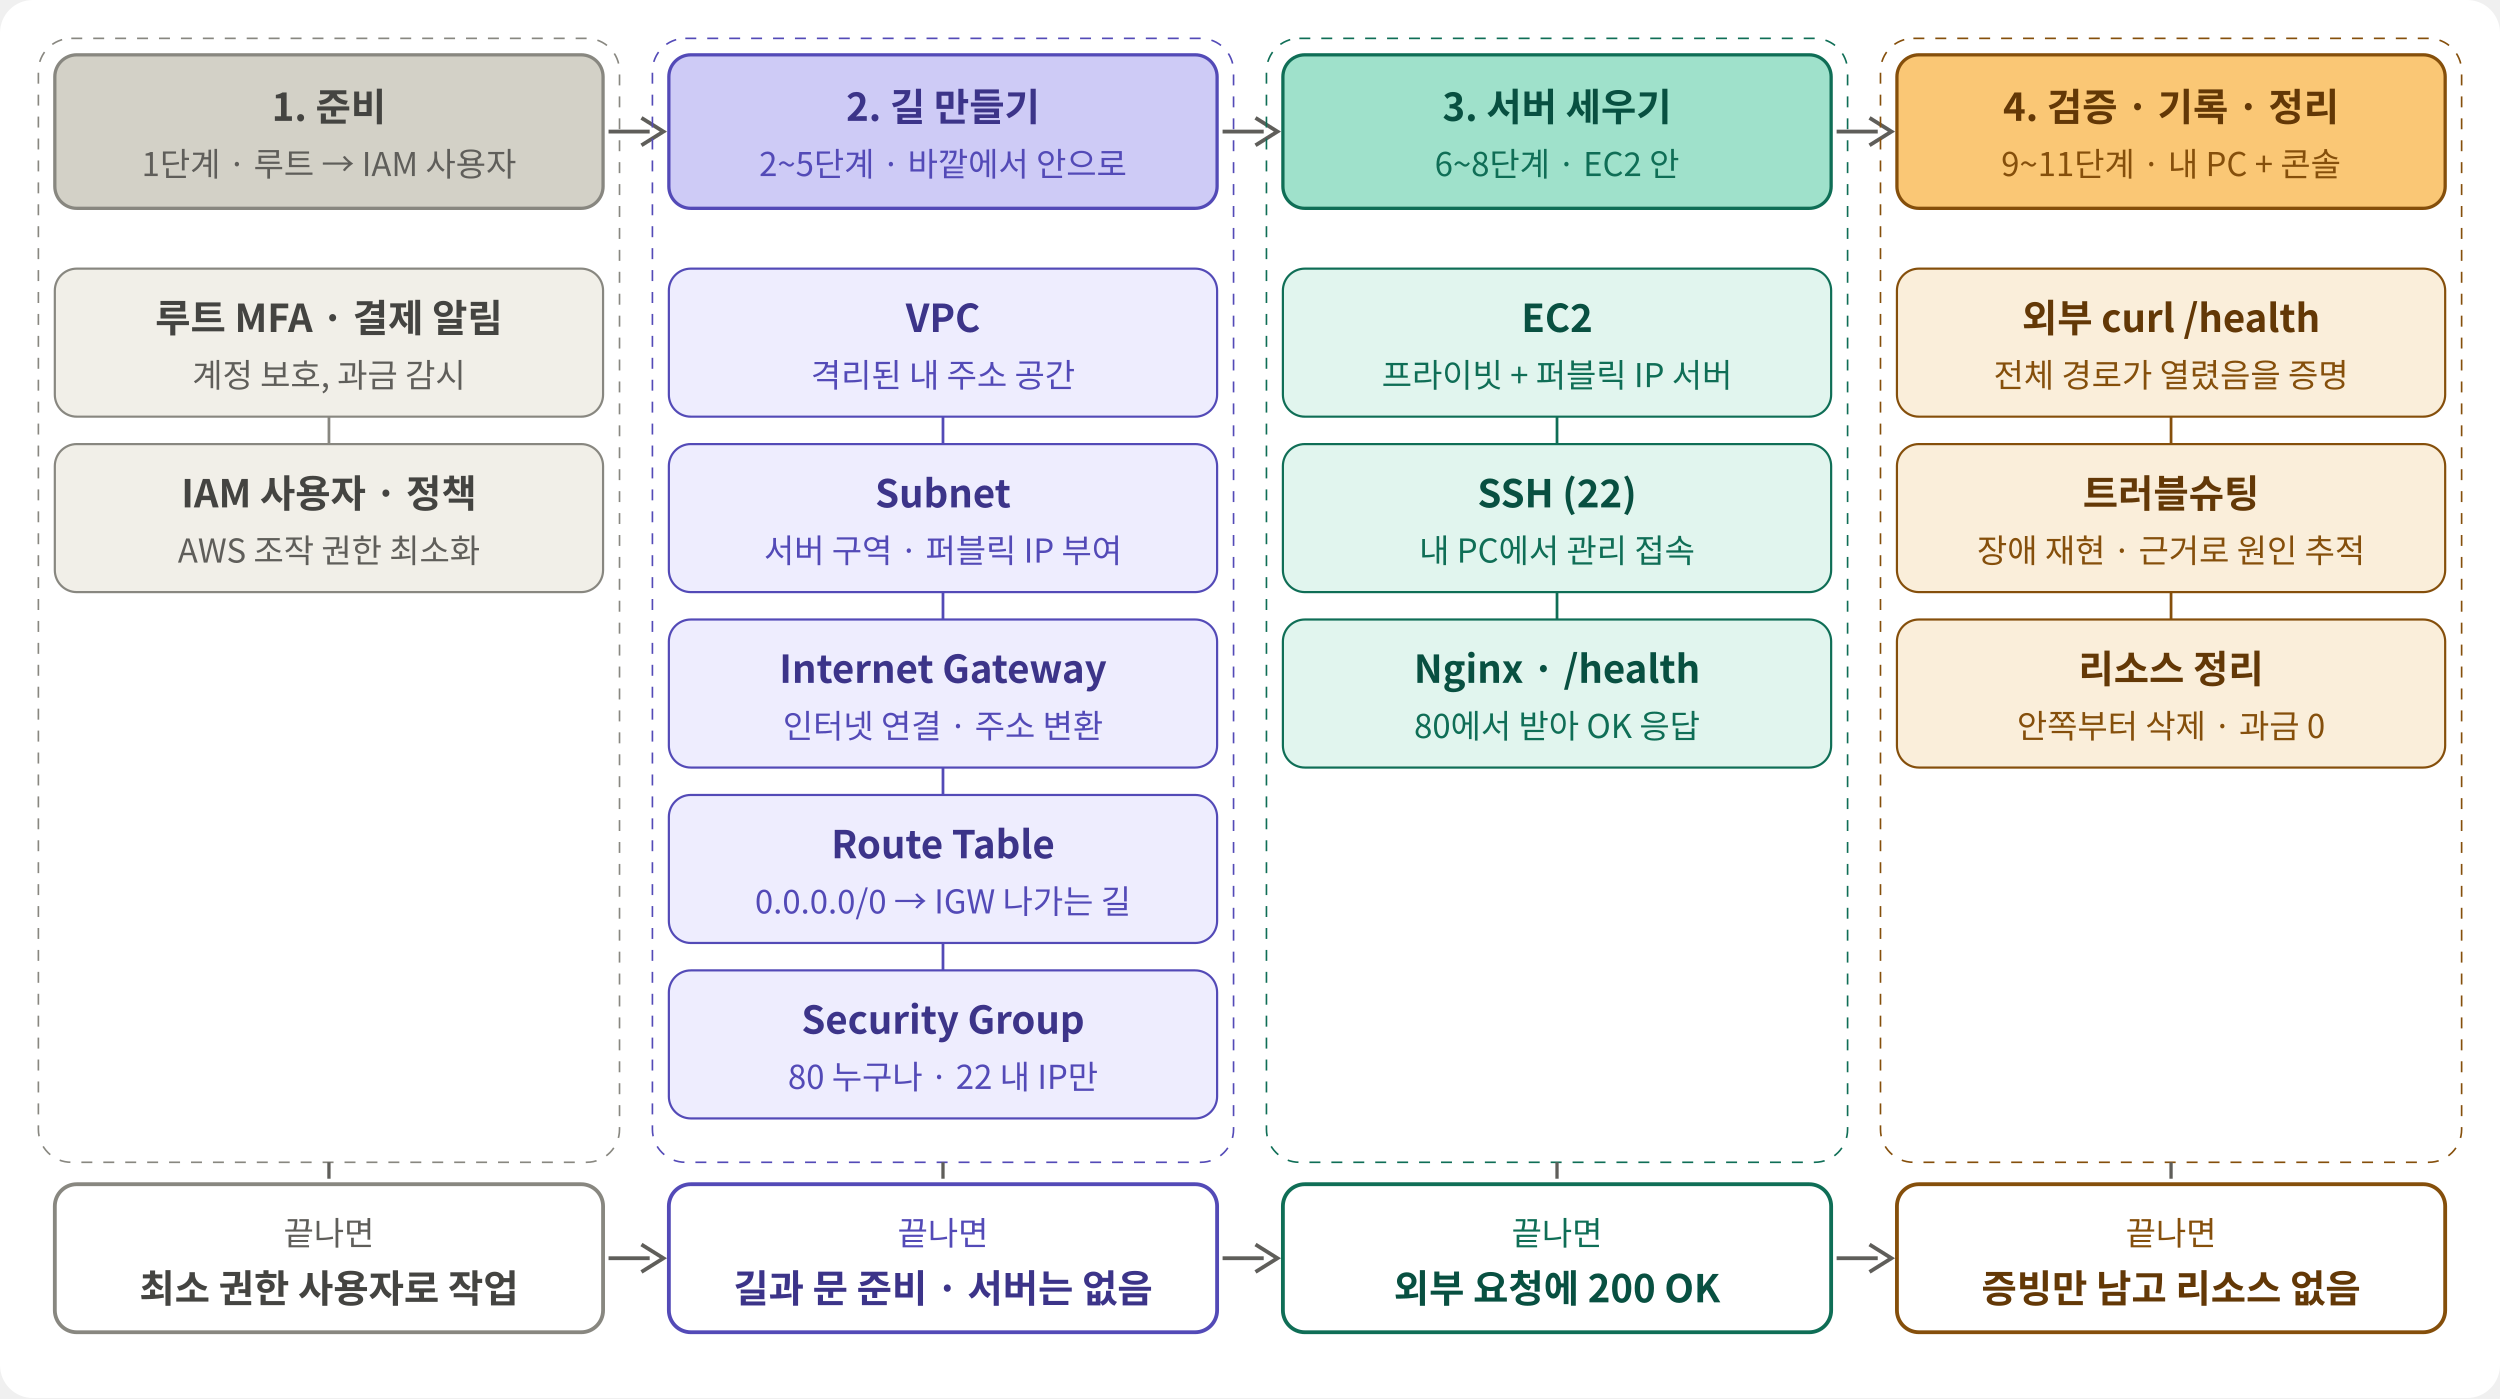
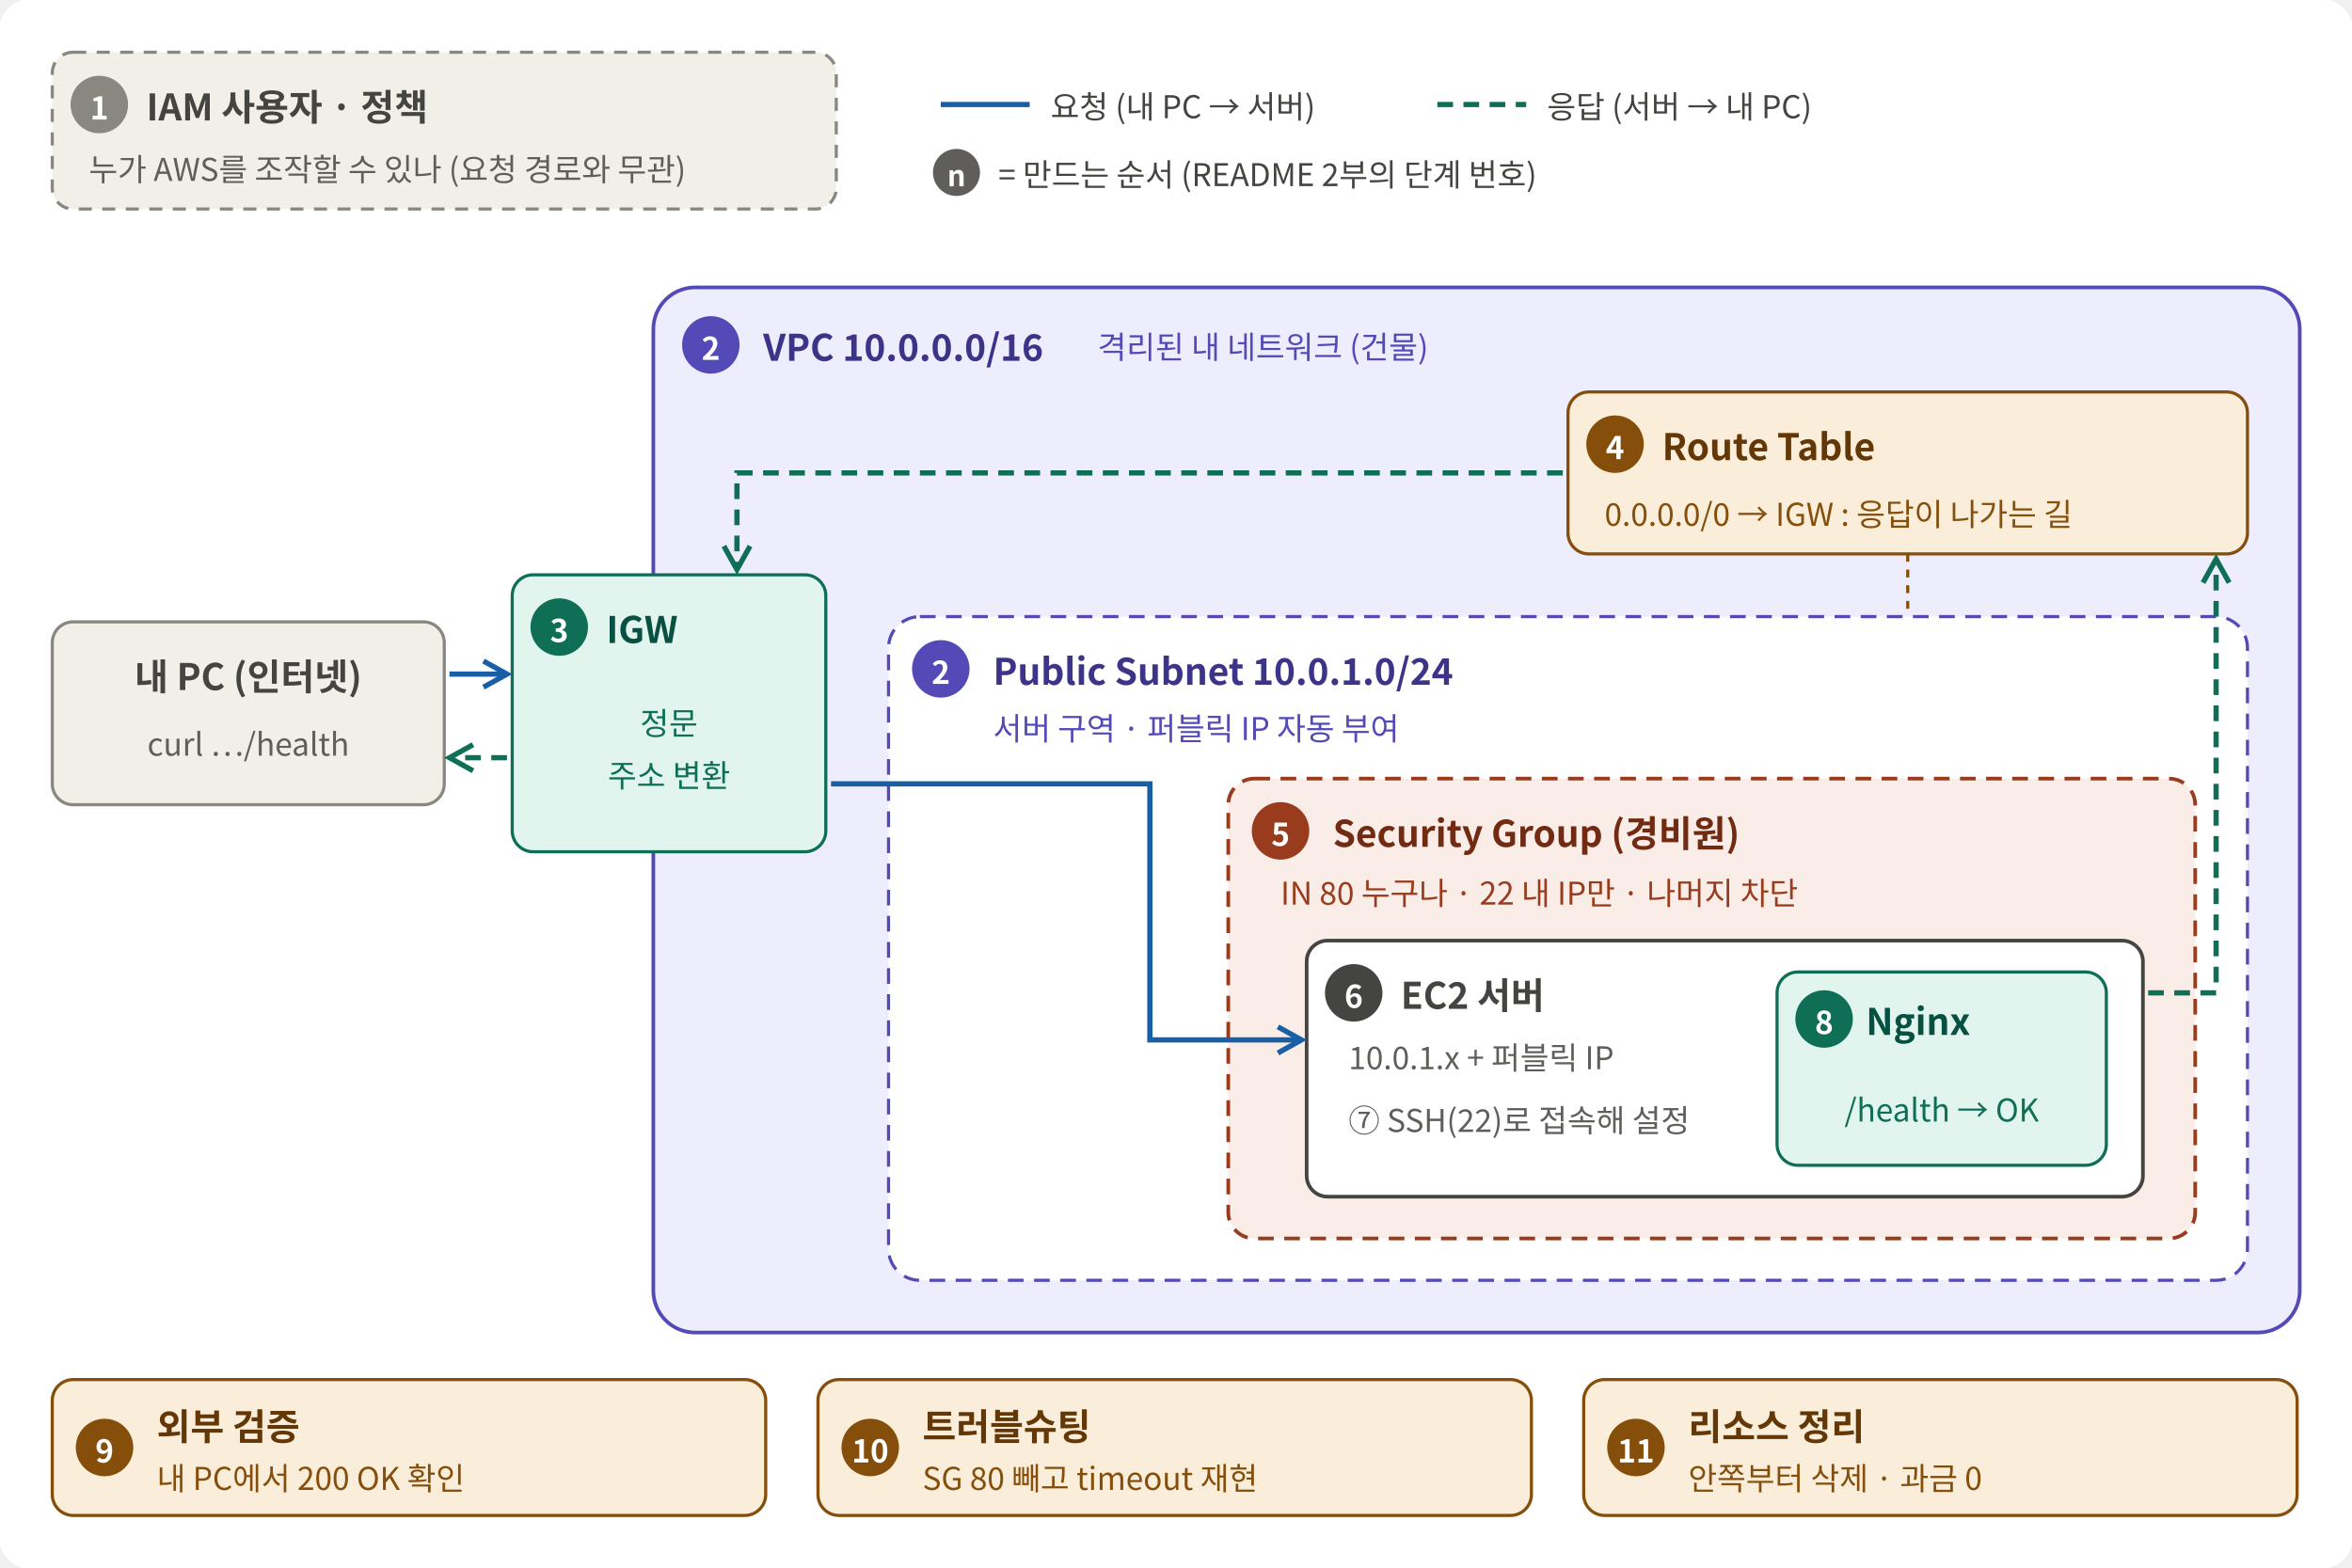
- <svg xmlns="http://www.w3.org/2000/svg" width="912" height="510" viewBox="0 0 912 510" font-family="-apple-system, 'Apple SD Gothic Neo', 'Malgun Gothic', 'Noto Sans KR', 'Noto Sans CJK KR', sans-serif" role="img">
-   <rect width="912" height="510" fill="#FFFFFF" rx="12" />
-   <rect x="14" y="14" width="212" height="410" rx="12" fill="none" stroke="#888780" stroke-width="0.6" stroke-dasharray="4 4" />
-   <rect x="20" y="20" width="200" height="56" rx="8" fill="#D3D1C7" stroke="#888780" stroke-width="1.2" />
-   <text x="120.0" y="38.0" text-anchor="middle" dominant-baseline="central" font-size="14" font-weight="600" fill="#444441">1. 준비</text>
-   <text x="120.0" y="59.0" text-anchor="middle" dominant-baseline="central" font-size="12" fill="#5F5E5A">1단계 · 루트 → IAM 사용자</text>
-   <rect x="20" y="98" width="200" height="54" rx="8" fill="#F1EFE8" stroke="#888780" stroke-width="0.8" />
-   <text x="120.0" y="115.0" text-anchor="middle" dominant-baseline="central" font-size="14" font-weight="600" fill="#444441">루트 MFA · 결제 알림</text>
-   <text x="120.0" y="136.0" text-anchor="middle" dominant-baseline="central" font-size="12" fill="#5F5E5A">계정 보호, 과금 감시</text>
-   <line x1="120.0" y1="152" x2="120.0" y2="162" stroke="#888780" stroke-width="1" />
-   <rect x="20" y="162" width="200" height="54" rx="8" fill="#F1EFE8" stroke="#888780" stroke-width="0.8" />
-   <text x="120.0" y="179.0" text-anchor="middle" dominant-baseline="central" font-size="14" font-weight="600" fill="#444441">IAM 사용자 · 정책</text>
-   <text x="120.0" y="200.0" text-anchor="middle" dominant-baseline="central" font-size="12" fill="#5F5E5A">AWS 조작 권한 최소화</text>
-   <line x1="120.0" y1="424" x2="120.0" y2="430" stroke="#5F5E5A" stroke-width="1.2" />
-   <rect x="20" y="432" width="200" height="54" rx="8" fill="#FFFFFF" stroke="#888780" stroke-width="1.4" />
-   <text x="120.0" y="449" text-anchor="middle" dominant-baseline="central" font-size="12" fill="#5F5E5A">끝나면</text>
-   <text x="120.0" y="469" text-anchor="middle" dominant-baseline="central" font-size="14" font-weight="600" fill="#444441">최소 권한 사용자로 작업</text>
-   <line x1="222" y1="48.0" x2="237" y2="48.0" stroke="#5F5E5A" stroke-width="1.4" />
-   <path d="M234 43.0 L242 48.0 L234 53.0" fill="none" stroke="#5F5E5A" stroke-width="1.4" />
-   <line x1="222" y1="459.0" x2="237" y2="459.0" stroke="#5F5E5A" stroke-width="1.4" />
-   <path d="M234 454.0 L242 459.0 L234 464.0" fill="none" stroke="#5F5E5A" stroke-width="1.4" />
-   <rect x="238" y="14" width="212" height="410" rx="12" fill="none" stroke="#534AB7" stroke-width="0.6" stroke-dasharray="4 4" />
-   <rect x="244" y="20" width="200" height="56" rx="8" fill="#CECBF6" stroke="#534AB7" stroke-width="1.2" />
-   <text x="344.0" y="38.0" text-anchor="middle" dominant-baseline="central" font-size="14" font-weight="600" fill="#3C3489">2. 길 만들기</text>
-   <text x="344.0" y="59.0" text-anchor="middle" dominant-baseline="central" font-size="12" fill="#534AB7">2~5단계 · 바깥에서 안으로</text>
-   <rect x="244" y="98" width="200" height="54" rx="8" fill="#EEEDFE" stroke="#534AB7" stroke-width="0.8" />
-   <text x="344.0" y="115.0" text-anchor="middle" dominant-baseline="central" font-size="14" font-weight="600" fill="#3C3489">VPC</text>
-   <text x="344.0" y="136.0" text-anchor="middle" dominant-baseline="central" font-size="12" fill="#534AB7">격리된 내 주소 공간</text>
-   <line x1="344.0" y1="152" x2="344.0" y2="162" stroke="#534AB7" stroke-width="1" />
-   <rect x="244" y="162" width="200" height="54" rx="8" fill="#EEEDFE" stroke="#534AB7" stroke-width="0.8" />
-   <text x="344.0" y="179.0" text-anchor="middle" dominant-baseline="central" font-size="14" font-weight="600" fill="#3C3489">Subnet</text>
-   <text x="344.0" y="200.0" text-anchor="middle" dominant-baseline="central" font-size="12" fill="#534AB7">서버 구역 · 퍼블릭 IP 부여</text>
-   <line x1="344.0" y1="216" x2="344.0" y2="226" stroke="#534AB7" stroke-width="1" />
-   <rect x="244" y="226" width="200" height="54" rx="8" fill="#EEEDFE" stroke="#534AB7" stroke-width="0.8" />
-   <text x="344.0" y="243.0" text-anchor="middle" dominant-baseline="central" font-size="14" font-weight="600" fill="#3C3489">Internet Gateway</text>
-   <text x="344.0" y="264.0" text-anchor="middle" dominant-baseline="central" font-size="12" fill="#534AB7">인터넷 연결 · 주소 변환</text>
-   <line x1="344.0" y1="280" x2="344.0" y2="290" stroke="#534AB7" stroke-width="1" />
-   <rect x="244" y="290" width="200" height="54" rx="8" fill="#EEEDFE" stroke="#534AB7" stroke-width="0.8" />
-   <text x="344.0" y="307.0" text-anchor="middle" dominant-baseline="central" font-size="14" font-weight="600" fill="#3C3489">Route Table</text>
-   <text x="344.0" y="328.0" text-anchor="middle" dominant-baseline="central" font-size="12" fill="#534AB7">0.0.0.0/0 → IGW 나가는 길</text>
-   <line x1="344.0" y1="344" x2="344.0" y2="354" stroke="#534AB7" stroke-width="1" />
-   <rect x="244" y="354" width="200" height="54" rx="8" fill="#EEEDFE" stroke="#534AB7" stroke-width="0.8" />
-   <text x="344.0" y="371.0" text-anchor="middle" dominant-baseline="central" font-size="14" font-weight="600" fill="#3C3489">Security Group</text>
-   <text x="344.0" y="392.0" text-anchor="middle" dominant-baseline="central" font-size="12" fill="#534AB7">80 누구나 · 22 내 IP만</text>
-   <line x1="344.0" y1="424" x2="344.0" y2="430" stroke="#5F5E5A" stroke-width="1.2" />
-   <rect x="244" y="432" width="200" height="54" rx="8" fill="#FFFFFF" stroke="#534AB7" stroke-width="1.4" />
-   <text x="344.0" y="449" text-anchor="middle" dominant-baseline="central" font-size="12" fill="#534AB7">끝나면</text>
-   <text x="344.0" y="469" text-anchor="middle" dominant-baseline="central" font-size="14" font-weight="600" fill="#3C3489">길과 문 준비 · 서버는 없음</text>
-   <line x1="446" y1="48.0" x2="461" y2="48.0" stroke="#5F5E5A" stroke-width="1.4" />
-   <path d="M458 43.0 L466 48.0 L458 53.0" fill="none" stroke="#5F5E5A" stroke-width="1.4" />
-   <line x1="446" y1="459.0" x2="461" y2="459.0" stroke="#5F5E5A" stroke-width="1.4" />
-   <path d="M458 454.0 L466 459.0 L458 464.0" fill="none" stroke="#5F5E5A" stroke-width="1.4" />
-   <rect x="462" y="14" width="212" height="410" rx="12" fill="none" stroke="#0F6E56" stroke-width="0.6" stroke-dasharray="4 4" />
-   <rect x="468" y="20" width="200" height="56" rx="8" fill="#9FE1CB" stroke="#0F6E56" stroke-width="1.2" />
-   <text x="568.0" y="38.0" text-anchor="middle" dominant-baseline="central" font-size="14" font-weight="600" fill="#085041">3. 서버 세우기</text>
-   <text x="568.0" y="59.0" text-anchor="middle" dominant-baseline="central" font-size="12" fill="#0F6E56">6~8단계 · EC2 안</text>
-   <rect x="468" y="98" width="200" height="54" rx="8" fill="#E1F5EE" stroke="#0F6E56" stroke-width="0.8" />
-   <text x="568.0" y="115.0" text-anchor="middle" dominant-baseline="central" font-size="14" font-weight="600" fill="#085041">EC2</text>
-   <text x="568.0" y="136.0" text-anchor="middle" dominant-baseline="central" font-size="12" fill="#0F6E56">프라이빗 + 퍼블릭 IP 서버</text>
-   <line x1="568.0" y1="152" x2="568.0" y2="162" stroke="#0F6E56" stroke-width="1" />
-   <rect x="468" y="162" width="200" height="54" rx="8" fill="#E1F5EE" stroke="#0F6E56" stroke-width="0.8" />
-   <text x="568.0" y="179.0" text-anchor="middle" dominant-baseline="central" font-size="14" font-weight="600" fill="#085041">SSH (22)</text>
-   <text x="568.0" y="200.0" text-anchor="middle" dominant-baseline="central" font-size="12" fill="#0F6E56">내 PC에서 관리 접속</text>
-   <line x1="568.0" y1="216" x2="568.0" y2="226" stroke="#0F6E56" stroke-width="1" />
-   <rect x="468" y="226" width="200" height="54" rx="8" fill="#E1F5EE" stroke="#0F6E56" stroke-width="0.8" />
-   <text x="568.0" y="243.0" text-anchor="middle" dominant-baseline="central" font-size="14" font-weight="600" fill="#085041">Nginx · /health</text>
-   <text x="568.0" y="264.0" text-anchor="middle" dominant-baseline="central" font-size="12" fill="#0F6E56">80에서 받아 OK 응답</text>
-   <line x1="568.0" y1="424" x2="568.0" y2="430" stroke="#5F5E5A" stroke-width="1.2" />
-   <rect x="468" y="432" width="200" height="54" rx="8" fill="#FFFFFF" stroke="#0F6E56" stroke-width="1.4" />
-   <text x="568.0" y="449" text-anchor="middle" dominant-baseline="central" font-size="12" fill="#0F6E56">끝나면</text>
-   <text x="568.0" y="469" text-anchor="middle" dominant-baseline="central" font-size="14" font-weight="600" fill="#085041">외부 요청에 200 OK</text>
-   <line x1="670" y1="48.0" x2="685" y2="48.0" stroke="#5F5E5A" stroke-width="1.4" />
-   <path d="M682 43.0 L690 48.0 L682 53.0" fill="none" stroke="#5F5E5A" stroke-width="1.4" />
-   <line x1="670" y1="459.0" x2="685" y2="459.0" stroke="#5F5E5A" stroke-width="1.4" />
-   <path d="M682 454.0 L690 459.0 L682 464.0" fill="none" stroke="#5F5E5A" stroke-width="1.4" />
-   <rect x="686" y="14" width="212" height="410" rx="12" fill="none" stroke="#854F0B" stroke-width="0.6" stroke-dasharray="4 4" />
-   <rect x="692" y="20" width="200" height="56" rx="8" fill="#FAC775" stroke="#854F0B" stroke-width="1.2" />
-   <text x="792.0" y="38.0" text-anchor="middle" dominant-baseline="central" font-size="14" font-weight="600" fill="#633806">4. 검증 · 기록 · 정리</text>
-   <text x="792.0" y="59.0" text-anchor="middle" dominant-baseline="central" font-size="12" fill="#854F0B">9~11단계 · 내 PC + 콘솔</text>
-   <rect x="692" y="98" width="200" height="54" rx="8" fill="#FAEEDA" stroke="#854F0B" stroke-width="0.8" />
-   <text x="792.0" y="115.0" text-anchor="middle" dominant-baseline="central" font-size="14" font-weight="600" fill="#633806">외부 curl /health</text>
-   <text x="792.0" y="136.0" text-anchor="middle" dominant-baseline="central" font-size="12" fill="#854F0B">전체 경로가 열렸음을 증명</text>
-   <line x1="792.0" y1="152" x2="792.0" y2="162" stroke="#854F0B" stroke-width="1" />
-   <rect x="692" y="162" width="200" height="54" rx="8" fill="#FAEEDA" stroke="#854F0B" stroke-width="0.8" />
-   <text x="792.0" y="179.0" text-anchor="middle" dominant-baseline="central" font-size="14" font-weight="600" fill="#633806">트러블슈팅</text>
-   <text x="792.0" y="200.0" text-anchor="middle" dominant-baseline="central" font-size="12" fill="#854F0B">장애 재현 · 근거로 원인 추적</text>
-   <line x1="792.0" y1="216" x2="792.0" y2="226" stroke="#854F0B" stroke-width="1" />
-   <rect x="692" y="226" width="200" height="54" rx="8" fill="#FAEEDA" stroke="#854F0B" stroke-width="0.8" />
-   <text x="792.0" y="243.0" text-anchor="middle" dominant-baseline="central" font-size="14" font-weight="600" fill="#633806">리소스 정리</text>
-   <text x="792.0" y="264.0" text-anchor="middle" dominant-baseline="central" font-size="12" fill="#854F0B">안쪽부터 삭제 · 과금 0</text>
-   <line x1="792.0" y1="424" x2="792.0" y2="430" stroke="#5F5E5A" stroke-width="1.2" />
-   <rect x="692" y="432" width="200" height="54" rx="8" fill="#FFFFFF" stroke="#854F0B" stroke-width="1.4" />
-   <text x="792.0" y="449" text-anchor="middle" dominant-baseline="central" font-size="12" fill="#854F0B">끝나면</text>
-   <text x="792.0" y="469" text-anchor="middle" dominant-baseline="central" font-size="14" font-weight="600" fill="#633806">증빙만 남고 리소스 없음</text>
+ <svg xmlns="http://www.w3.org/2000/svg" width="900" height="600" viewBox="0 0 900 600" font-family="-apple-system, 'Apple SD Gothic Neo', 'Malgun Gothic', 'Noto Sans KR', 'Noto Sans CJK KR', sans-serif" role="img">
+   <rect x="0" y="0" width="900" height="600" rx="12" fill="#FFFFFF" stroke="#FFFFFF" stroke-width="1" />
+   <rect x="20" y="20" width="300" height="60" rx="8" fill="#F1EFE8" stroke="#888780" stroke-width="1.2" stroke-dasharray="5 4" />
+   <circle cx="38" cy="40" r="11" fill="#888780" />
+   <text x="38" y="40.5" text-anchor="middle" dominant-baseline="central" font-size="12" font-weight="700" fill="#FFFFFF">1</text>
+   <text x="56" y="40" text-anchor="start" dominant-baseline="central" font-size="14" font-weight="600" fill="#444441">IAM 사용자 · 정책</text>
+   <text x="34" y="64" text-anchor="start" dominant-baseline="central" font-size="12" font-weight="400" fill="#5F5E5A">누가 AWS를 조작할 수 있나 (요청 경로와 무관)</text>
+   <rect x="20" y="238" width="150" height="70" rx="8" fill="#F1EFE8" stroke="#888780" stroke-width="1.2" />
+   <text x="95" y="258" text-anchor="middle" dominant-baseline="central" font-size="14" font-weight="600" fill="#444441">내 PC (인터넷)</text>
+   <text x="95" y="284" text-anchor="middle" dominant-baseline="central" font-size="12" font-weight="400" fill="#5F5E5A">curl …/health</text>
+   <rect x="250" y="110" width="630" height="400" rx="16" fill="#EEEDFE" stroke="#534AB7" stroke-width="1.4" />
+   <circle cx="272" cy="132" r="11" fill="#534AB7" />
+   <text x="272" y="132.5" text-anchor="middle" dominant-baseline="central" font-size="12" font-weight="700" fill="#FFFFFF">2</text>
+   <text x="292" y="132" text-anchor="start" dominant-baseline="central" font-size="14" font-weight="600" fill="#3C3489">VPC  10.0.0.0/16</text>
+   <text x="420" y="132" text-anchor="start" dominant-baseline="central" font-size="12" font-weight="400" fill="#534AB7">격리된 내 네트워크 (건물)</text>
+   <rect x="600" y="150" width="260" height="62" rx="8" fill="#FAEEDA" stroke="#854F0B" stroke-width="1.2" />
+   <circle cx="618" cy="170" r="11" fill="#854F0B" />
+   <text x="618" y="170.5" text-anchor="middle" dominant-baseline="central" font-size="12" font-weight="700" fill="#FFFFFF">4</text>
+   <text x="636" y="170" text-anchor="start" dominant-baseline="central" font-size="14" font-weight="600" fill="#633806">Route Table</text>
+   <text x="614" y="196" text-anchor="start" dominant-baseline="central" font-size="12" font-weight="400" fill="#854F0B">0.0.0.0/0 → IGW : 응답이 나가는 길</text>
+   <rect x="340" y="236" width="520" height="254" rx="12" fill="#FFFFFF" stroke="#534AB7" stroke-width="1.2" stroke-dasharray="6 4" />
+   <circle cx="360" cy="256" r="11" fill="#534AB7" />
+   <text x="360" y="256.5" text-anchor="middle" dominant-baseline="central" font-size="12" font-weight="700" fill="#FFFFFF">2</text>
+   <text x="380" y="256" text-anchor="start" dominant-baseline="central" font-size="14" font-weight="600" fill="#3C3489">Public Subnet  10.0.1.0/24</text>
+   <text x="380" y="278" text-anchor="start" dominant-baseline="central" font-size="12" font-weight="400" fill="#534AB7">서버 구역 · 퍼블릭 IP 자동 부여</text>
+   <line x1="730" y1="212" x2="730" y2="236" stroke="#854F0B" stroke-width="1.2" stroke-dasharray="3 3" />
+   <rect x="470" y="298" width="370" height="176" rx="10" fill="#FAECE7" stroke="#993C1D" stroke-width="1.4" stroke-dasharray="6 4" />
+   <circle cx="490" cy="318" r="11" fill="#993C1D" />
+   <text x="490" y="318.5" text-anchor="middle" dominant-baseline="central" font-size="12" font-weight="700" fill="#FFFFFF">5</text>
+   <text x="510" y="318" text-anchor="start" dominant-baseline="central" font-size="14" font-weight="600" fill="#712B13">Security Group (경비원)</text>
+   <text x="490" y="341" text-anchor="start" dominant-baseline="central" font-size="12" font-weight="400" fill="#993C1D">IN 80 누구나 · 22 내 IP만 · 나머지 차단</text>
+   <rect x="500" y="360" width="320" height="98" rx="8" fill="#FFFFFF" stroke="#444441" stroke-width="1.4" />
+   <circle cx="518" cy="380" r="11" fill="#444441" />
+   <text x="518" y="380.5" text-anchor="middle" dominant-baseline="central" font-size="12" font-weight="700" fill="#FFFFFF">6</text>
+   <text x="536" y="380" text-anchor="start" dominant-baseline="central" font-size="14" font-weight="600" fill="#444441">EC2 서버</text>
+   <text x="516" y="404" text-anchor="start" dominant-baseline="central" font-size="12" font-weight="400" fill="#5F5E5A">10.0.1.x + 퍼블릭 IP</text>
+   <text x="516" y="428" text-anchor="start" dominant-baseline="central" font-size="12" font-weight="400" fill="#5F5E5A">⑦ SSH(22)로 접속해 설정</text>
+   <rect x="680" y="372" width="126" height="74" rx="8" fill="#E1F5EE" stroke="#0F6E56" stroke-width="1.2" />
+   <circle cx="698" cy="390" r="11" fill="#0F6E56" />
+   <text x="698" y="390.5" text-anchor="middle" dominant-baseline="central" font-size="12" font-weight="700" fill="#FFFFFF">8</text>
+   <text x="714" y="390" text-anchor="start" dominant-baseline="central" font-size="14" font-weight="600" fill="#085041">Nginx</text>
+   <text x="743" y="424" text-anchor="middle" dominant-baseline="central" font-size="12" font-weight="400" fill="#0F6E56">/health → OK</text>
+   <rect x="196" y="220" width="120" height="106" rx="8" fill="#E1F5EE" stroke="#0F6E56" stroke-width="1.2" />
+   <circle cx="214" cy="240" r="11" fill="#0F6E56" />
+   <text x="214" y="240.5" text-anchor="middle" dominant-baseline="central" font-size="12" font-weight="700" fill="#FFFFFF">3</text>
+   <text x="232" y="240" text-anchor="start" dominant-baseline="central" font-size="14" font-weight="600" fill="#085041">IGW</text>
+   <text x="210" y="310" text-anchor="start" dominant-baseline="central" font-size="12" font-weight="400" fill="#0F6E56" />
+   <text x="256" y="276" text-anchor="middle" dominant-baseline="central" font-size="12" font-weight="400" fill="#0F6E56">정문</text>
+   <text x="256" y="296" text-anchor="middle" dominant-baseline="central" font-size="12" font-weight="400" fill="#0F6E56">주소 변환</text>
+   <path d="M172 258 L194 258" fill="none" stroke="#185FA5" stroke-width="2" />
+   <path d="M185 253 L194 258 L185 263" fill="none" stroke="#185FA5" stroke-width="2" />
+   <path d="M318 300 L440 300 L440 398 L498 398" fill="none" stroke="#185FA5" stroke-width="2" />
+   <path d="M489 393 L498 398 L489 403" fill="none" stroke="#185FA5" stroke-width="2" />
+   <path d="M822 380 L848 380 L848 214" fill="none" stroke="#0F6E56" stroke-width="2" stroke-dasharray="6 4" />
+   <path d="M843 223 L848 214 L853 223" fill="none" stroke="#0F6E56" stroke-width="2" />
+   <path d="M598 181 L282 181 L282 218" fill="none" stroke="#0F6E56" stroke-width="2" stroke-dasharray="6 4" />
+   <path d="M277 209 L282 218 L287 209" fill="none" stroke="#0F6E56" stroke-width="2" />
+   <path d="M194 290 L172 290" fill="none" stroke="#0F6E56" stroke-width="2" stroke-dasharray="6 4" />
+   <path d="M181 285 L172 290 L181 295" fill="none" stroke="#0F6E56" stroke-width="2" />
+   <rect x="20" y="528" width="273" height="52" rx="8" fill="#FAEEDA" stroke="#854F0B" stroke-width="1.2" />
+   <circle cx="40" cy="554" r="11" fill="#854F0B" />
+   <text x="40" y="554.5" text-anchor="middle" dominant-baseline="central" font-size="12" font-weight="700" fill="#FFFFFF">9</text>
+   <text x="60" y="545" text-anchor="start" dominant-baseline="central" font-size="14" font-weight="600" fill="#633806">외부 검증</text>
+   <text x="60" y="565" text-anchor="start" dominant-baseline="central" font-size="12" font-weight="400" fill="#854F0B">내 PC에서 200 OK 확인</text>
+   <rect x="313" y="528" width="273" height="52" rx="8" fill="#FAEEDA" stroke="#854F0B" stroke-width="1.2" />
+   <circle cx="333" cy="554" r="11" fill="#854F0B" />
+   <text x="333" y="554.5" text-anchor="middle" dominant-baseline="central" font-size="12" font-weight="700" fill="#FFFFFF">10</text>
+   <text x="353" y="545" text-anchor="start" dominant-baseline="central" font-size="14" font-weight="600" fill="#633806">트러블슈팅</text>
+   <text x="353" y="565" text-anchor="start" dominant-baseline="central" font-size="12" font-weight="400" fill="#854F0B">SG 80 빼고 timeout 재현</text>
+   <rect x="606" y="528" width="273" height="52" rx="8" fill="#FAEEDA" stroke="#854F0B" stroke-width="1.2" />
+   <circle cx="626" cy="554" r="11" fill="#854F0B" />
+   <text x="626" y="554.5" text-anchor="middle" dominant-baseline="central" font-size="12" font-weight="700" fill="#FFFFFF">11</text>
+   <text x="646" y="545" text-anchor="start" dominant-baseline="central" font-size="14" font-weight="600" fill="#633806">리소스 정리</text>
+   <text x="646" y="565" text-anchor="start" dominant-baseline="central" font-size="12" font-weight="400" fill="#854F0B">안쪽부터 삭제 · 과금 0</text>
+   <line x1="360" y1="40" x2="394" y2="40" stroke="#185FA5" stroke-width="2" />
+   <text x="402" y="40" text-anchor="start" dominant-baseline="central" font-size="12" font-weight="400" fill="#444441">요청 (내 PC → 서버)</text>
+   <line x1="550" y1="40" x2="584" y2="40" stroke="#0F6E56" stroke-width="2" stroke-dasharray="6 4" />
+   <text x="592" y="40" text-anchor="start" dominant-baseline="central" font-size="12" font-weight="400" fill="#444441">응답 (서버 → 내 PC)</text>
+   <circle cx="366" cy="66" r="9" fill="#5F5E5A" />
+   <text x="366" y="66.5" text-anchor="middle" dominant-baseline="central" font-size="11" font-weight="700" fill="#FFFFFF">n</text>
+   <text x="382" y="66" text-anchor="start" dominant-baseline="central" font-size="12" font-weight="400" fill="#444441">= 만드는 순서 (README 2부의 단계 번호)</text>
</svg>
